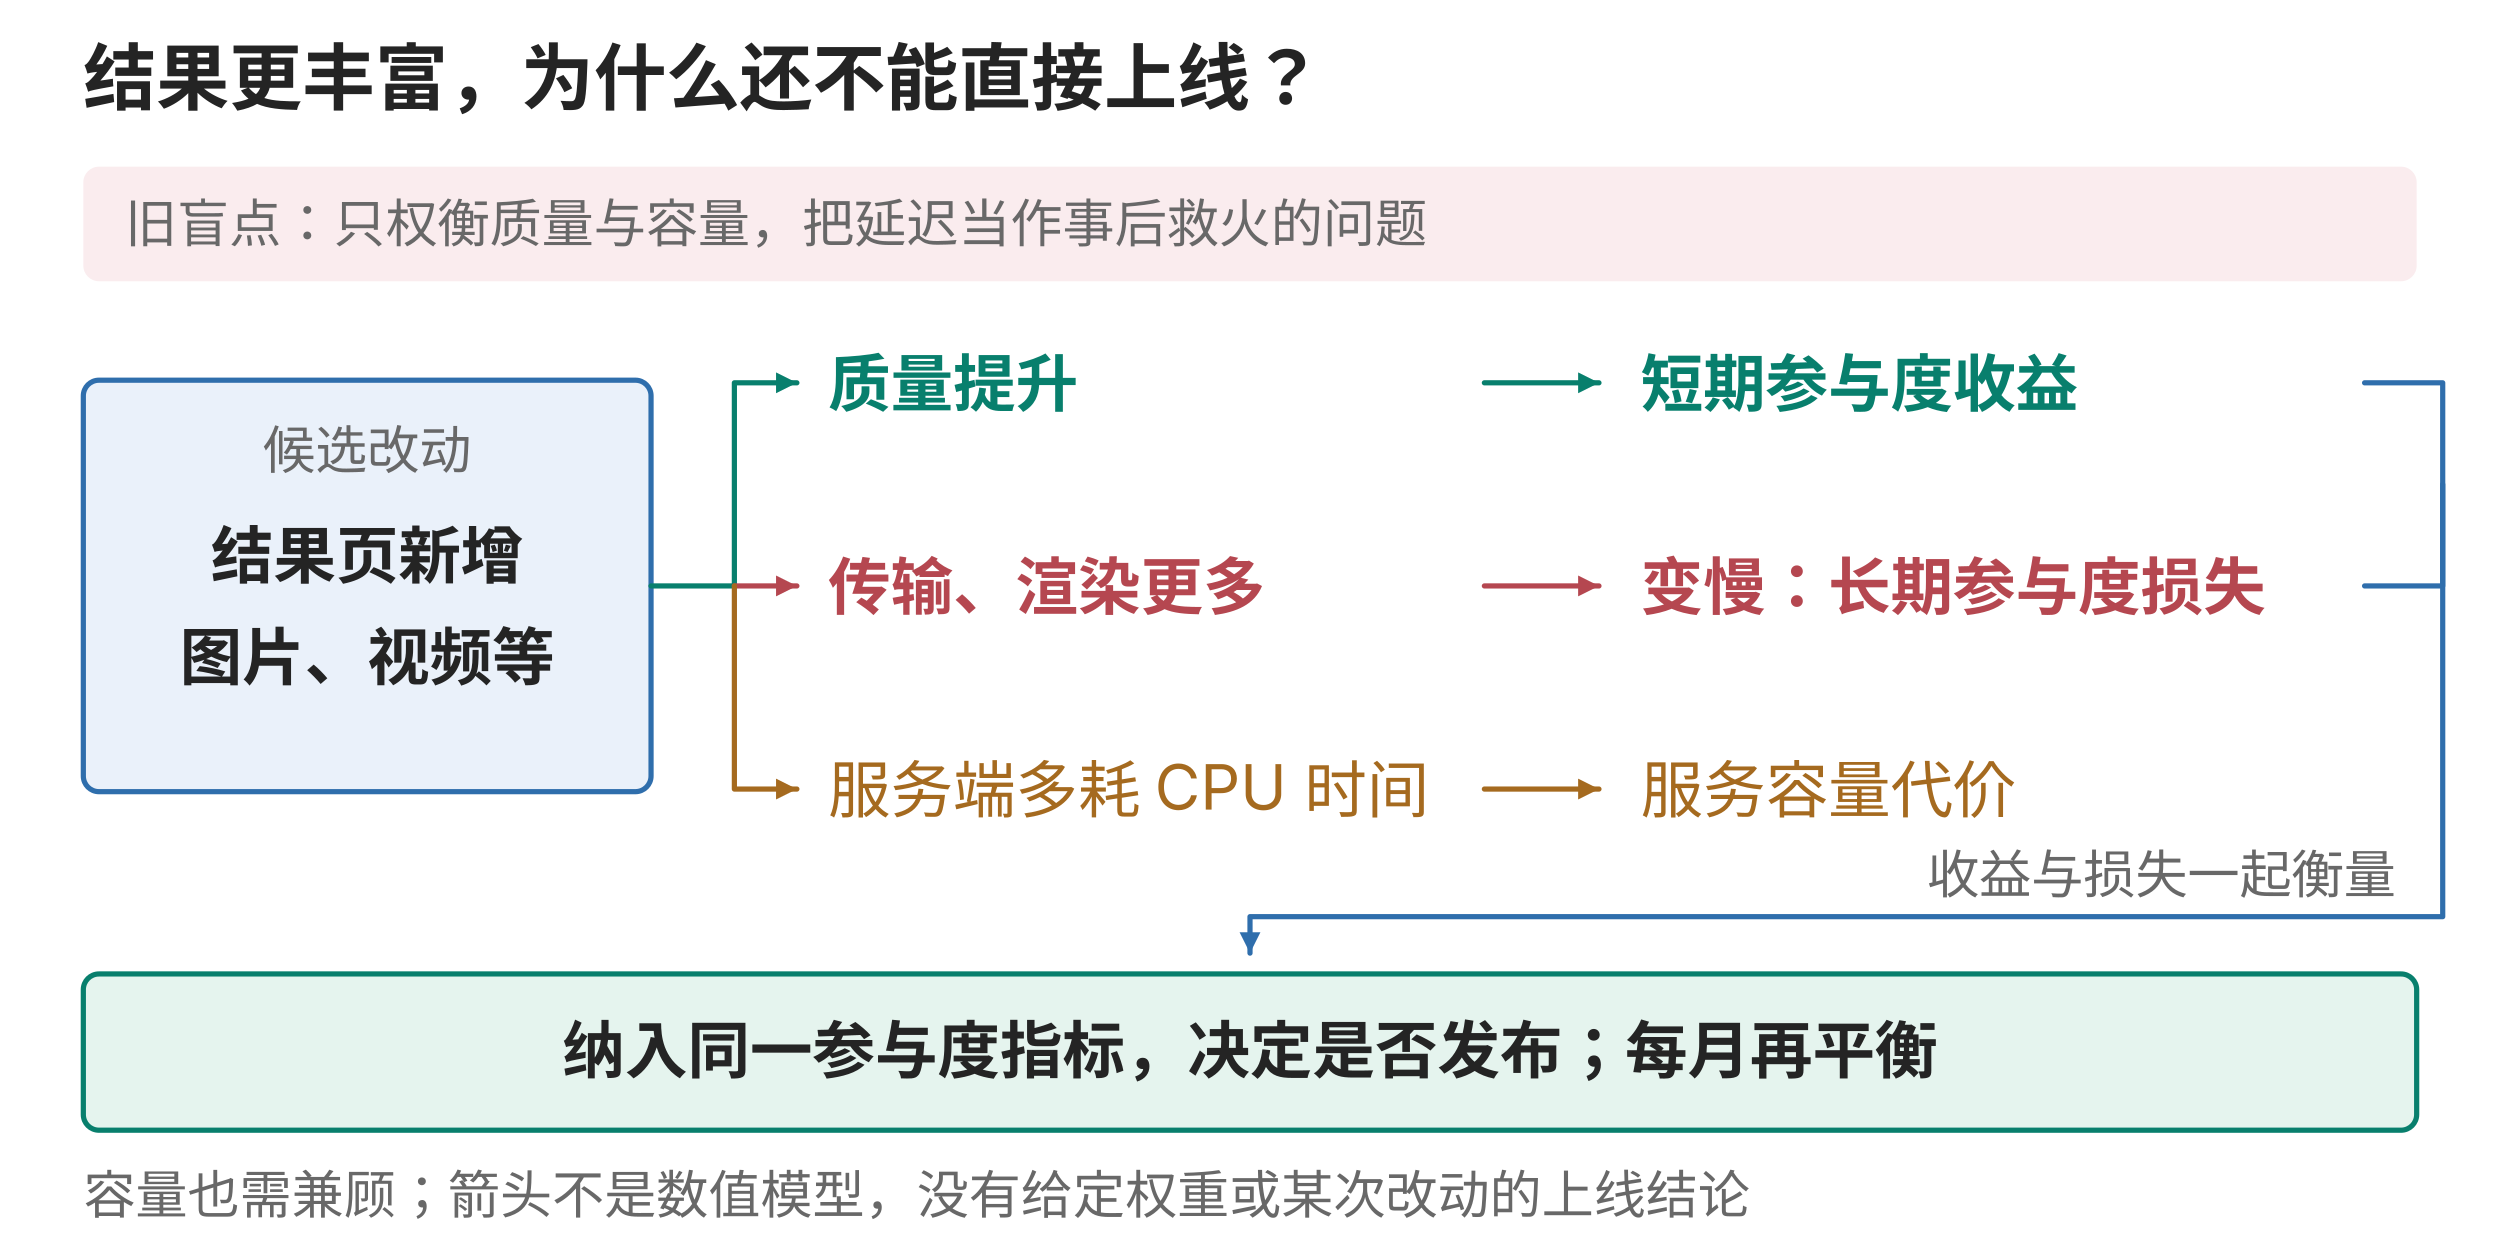
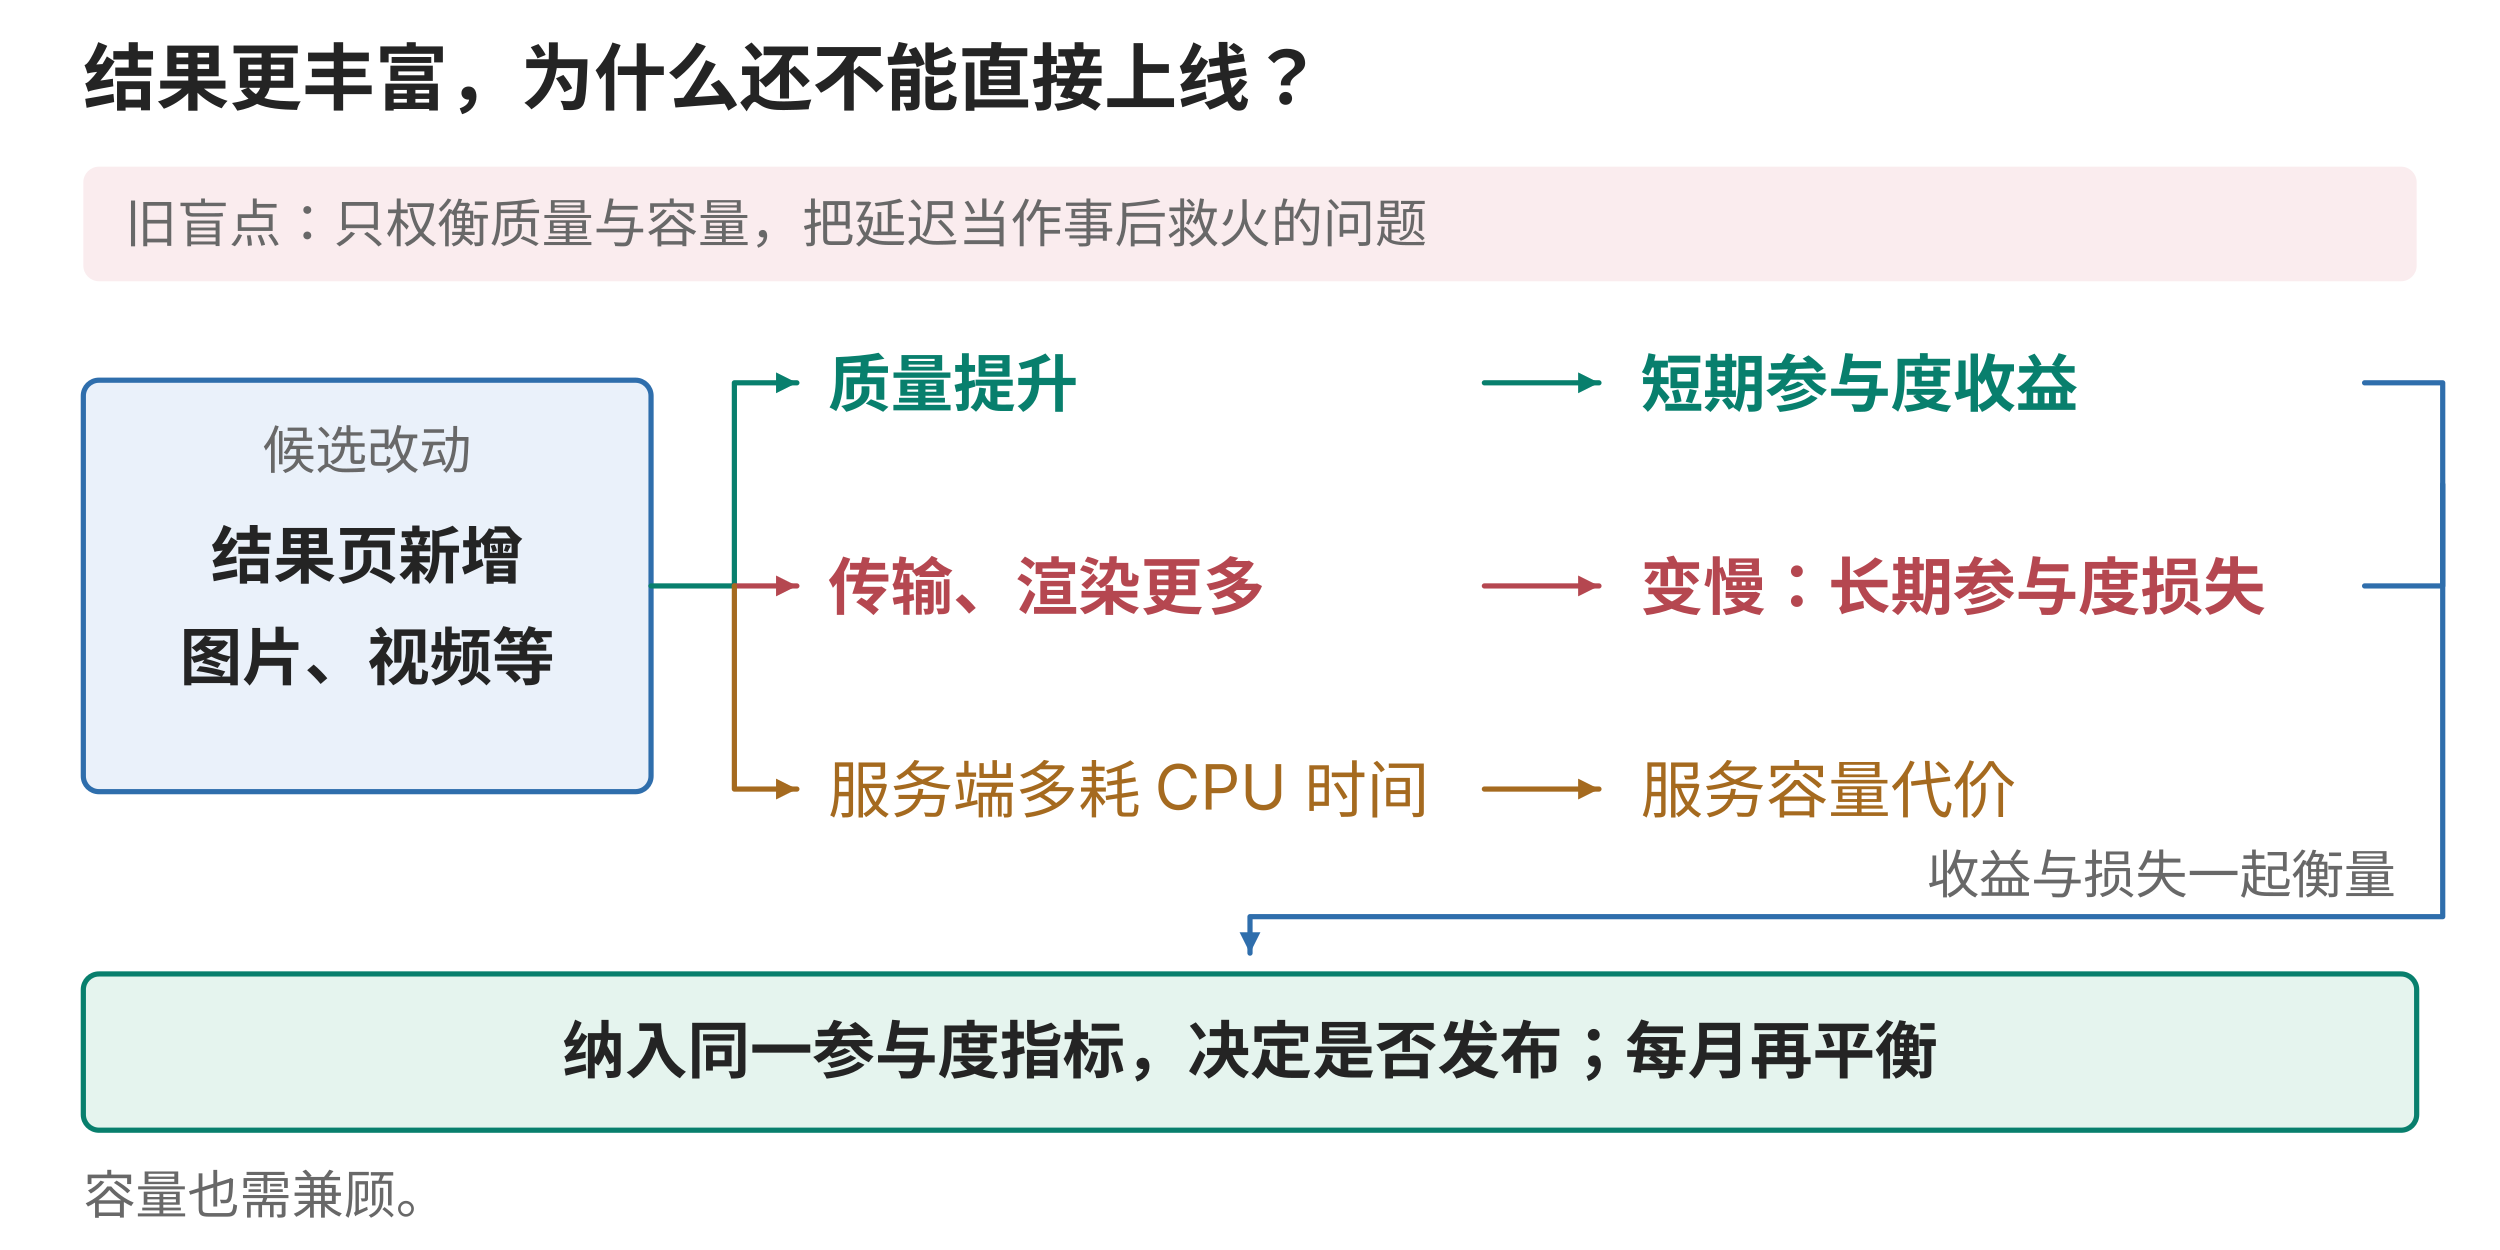
<svg xmlns="http://www.w3.org/2000/svg" width="960" height="480" viewBox="0 0 960 480" class="chapter-svg cg-ch06-01" data-layout="desktop" role="img" aria-labelledby="ch06-01-title ch06-01-desc">
  <style>
    .cg-ch06-01[data-layout="desktop"] text {font-family:-apple-system,BlinkMacSystemFont,'Segoe UI','PingFang SC','Microsoft YaHei',sans-serif;font-size:24px;font-weight:400;letter-spacing:0;fill:var(--diagram-ink,#242424);}
    .cg-ch06-01[data-layout="desktop"] .strong {font-weight:600;}
    .cg-ch06-01[data-layout="desktop"] .heading {font-size:28px;font-weight:600;}
    .cg-ch06-01[data-layout="desktop"] .small {font-size:20px;fill:var(--diagram-muted,#686868);}
    .cg-ch06-01[data-layout="desktop"] .good {fill:var(--diagram-primary,#087f6d);}
    .cg-ch06-01[data-layout="desktop"] .bad {fill:var(--diagram-danger,#b54750);}
    .cg-ch06-01[data-layout="desktop"] .cost {fill:var(--diagram-warm,#a56a1f);}
    .cg-ch06-01[data-layout="desktop"] .blue {fill:var(--diagram-secondary,#2f6eac);}
    .cg-ch06-01[data-layout="desktop"] .edge {fill:none;stroke-width:2;stroke-linejoin:round;stroke-linecap:round;}
  </style>
  <defs>
    <marker id="ch06-01-primary" viewBox="0 0 10 10" refX="9" refY="5" markerWidth="10" markerHeight="10" markerUnits="userSpaceOnUse" orient="auto">
      <path d="M1 1L9 5L1 9Z" fill="var(--diagram-primary,#087f6d)" />
    </marker>
    <marker id="ch06-01-secondary" viewBox="0 0 10 10" refX="9" refY="5" markerWidth="10" markerHeight="10" markerUnits="userSpaceOnUse" orient="auto">
      <path d="M1 1L9 5L1 9Z" fill="var(--diagram-secondary,#2f6eac)" />
    </marker>
    <marker id="ch06-01-danger" viewBox="0 0 10 10" refX="9" refY="5" markerWidth="10" markerHeight="10" markerUnits="userSpaceOnUse" orient="auto">
      <path d="M1 1L9 5L1 9Z" fill="var(--diagram-danger,#b54750)" />
    </marker>
    <marker id="ch06-01-warm" viewBox="0 0 10 10" refX="9" refY="5" markerWidth="10" markerHeight="10" markerUnits="userSpaceOnUse" orient="auto">
      <path d="M1 1L9 5L1 9Z" fill="var(--diagram-warm,#a56a1f)" />
    </marker>
  </defs>
  <rect x="0" y="0" width="960" height="480" rx="0" fill="var(--diagram-bg,#fff)" />
  <text x="32" y="40" text-anchor="start" class="heading">结果更丰富，为什么还不能直接上线？</text>
  <rect x="32" y="64" width="896" height="44" rx="6" fill="var(--diagram-danger-soft,#faecee)" id="ch06-01-blinder" />
  <text x="48" y="93" text-anchor="start" class="small" data-box="ch06-01-blinder">旧盲点：只权衡质量与容量，把延迟当作事后救火的问题</text>
  <rect x="32" y="146" width="218" height="158" rx="6" fill="var(--diagram-secondary-soft,#eaf1fa)" id="ch06-01-change" stroke="var(--diagram-secondary,#2f6eac)" stroke-width="2" />
  <text x="141" y="180" text-anchor="middle" class="small" data-box="ch06-01-change">候选改动</text>
  <text x="141" y="222" text-anchor="middle" class="strong" data-box="ch06-01-change">结果页新增</text>
  <text x="141" y="261" text-anchor="middle" class="strong" data-box="ch06-01-change">图片、视频等</text>
  <path d="M250 225H282V147H306" class="edge" stroke="var(--diagram-primary,#087f6d)" marker-end="url(#ch06-01-primary)" />
  <path d="M282 225H306" class="edge" stroke="var(--diagram-danger,#b54750)" marker-end="url(#ch06-01-danger)" />
  <path d="M282 225V303H306" class="edge" stroke="var(--diagram-warm,#a56a1f)" marker-end="url(#ch06-01-warm)" />
  <text x="318" y="156" text-anchor="start" class="strong good">质量提升</text>
  <path d="M570 147H614" class="edge" stroke="var(--diagram-primary,#087f6d)" marker-end="url(#ch06-01-primary)" />
  <text x="630" y="156" text-anchor="start" class="strong good">短期参与度收益</text>
  <text x="318" y="234" text-anchor="start" class="strong bad">传输、渲染更多</text>
  <path d="M570 225H614" class="edge" stroke="var(--diagram-danger,#b54750)" marker-end="url(#ch06-01-danger)" />
  <text x="630" y="234" text-anchor="start" class="strong bad">变慢：长期参与度损失</text>
  <text x="318" y="312" text-anchor="start" class="cost">服务端多耗 CPU 时间</text>
  <path d="M570 303H614" class="edge" stroke="var(--diagram-warm,#a56a1f)" marker-end="url(#ch06-01-warm)" />
  <text x="630" y="312" text-anchor="start" class="cost">服务容量代价</text>
  <path d="M908 147H938V225H908" class="edge" stroke="var(--diagram-secondary,#2f6eac)" />
  <path d="M938 186V352H480V366" class="edge" stroke="var(--diagram-secondary,#2f6eac)" marker-end="url(#ch06-01-secondary)" />
  <text x="920" y="343" text-anchor="end" class="small">收益与损失一起衡量</text>
  <rect x="32" y="374" width="896" height="60" rx="6" fill="var(--diagram-primary-soft,#e5f4ee)" id="ch06-01-metric" stroke="var(--diagram-primary,#087f6d)" stroke-width="2" />
  <text x="480" y="412" text-anchor="middle" class="strong" data-box="ch06-01-metric">纳入同一参与度指标，决定是否发布；每月再平衡</text>
-   <text x="32" y="466" text-anchor="start" class="small">容量也需兼顾；箭头不是数值模型，没有给定权重或某次改动的上线结论</text>
+   <text x="32" y="466" text-anchor="start" class="small">容量也需兼顾。</text>
</svg>
